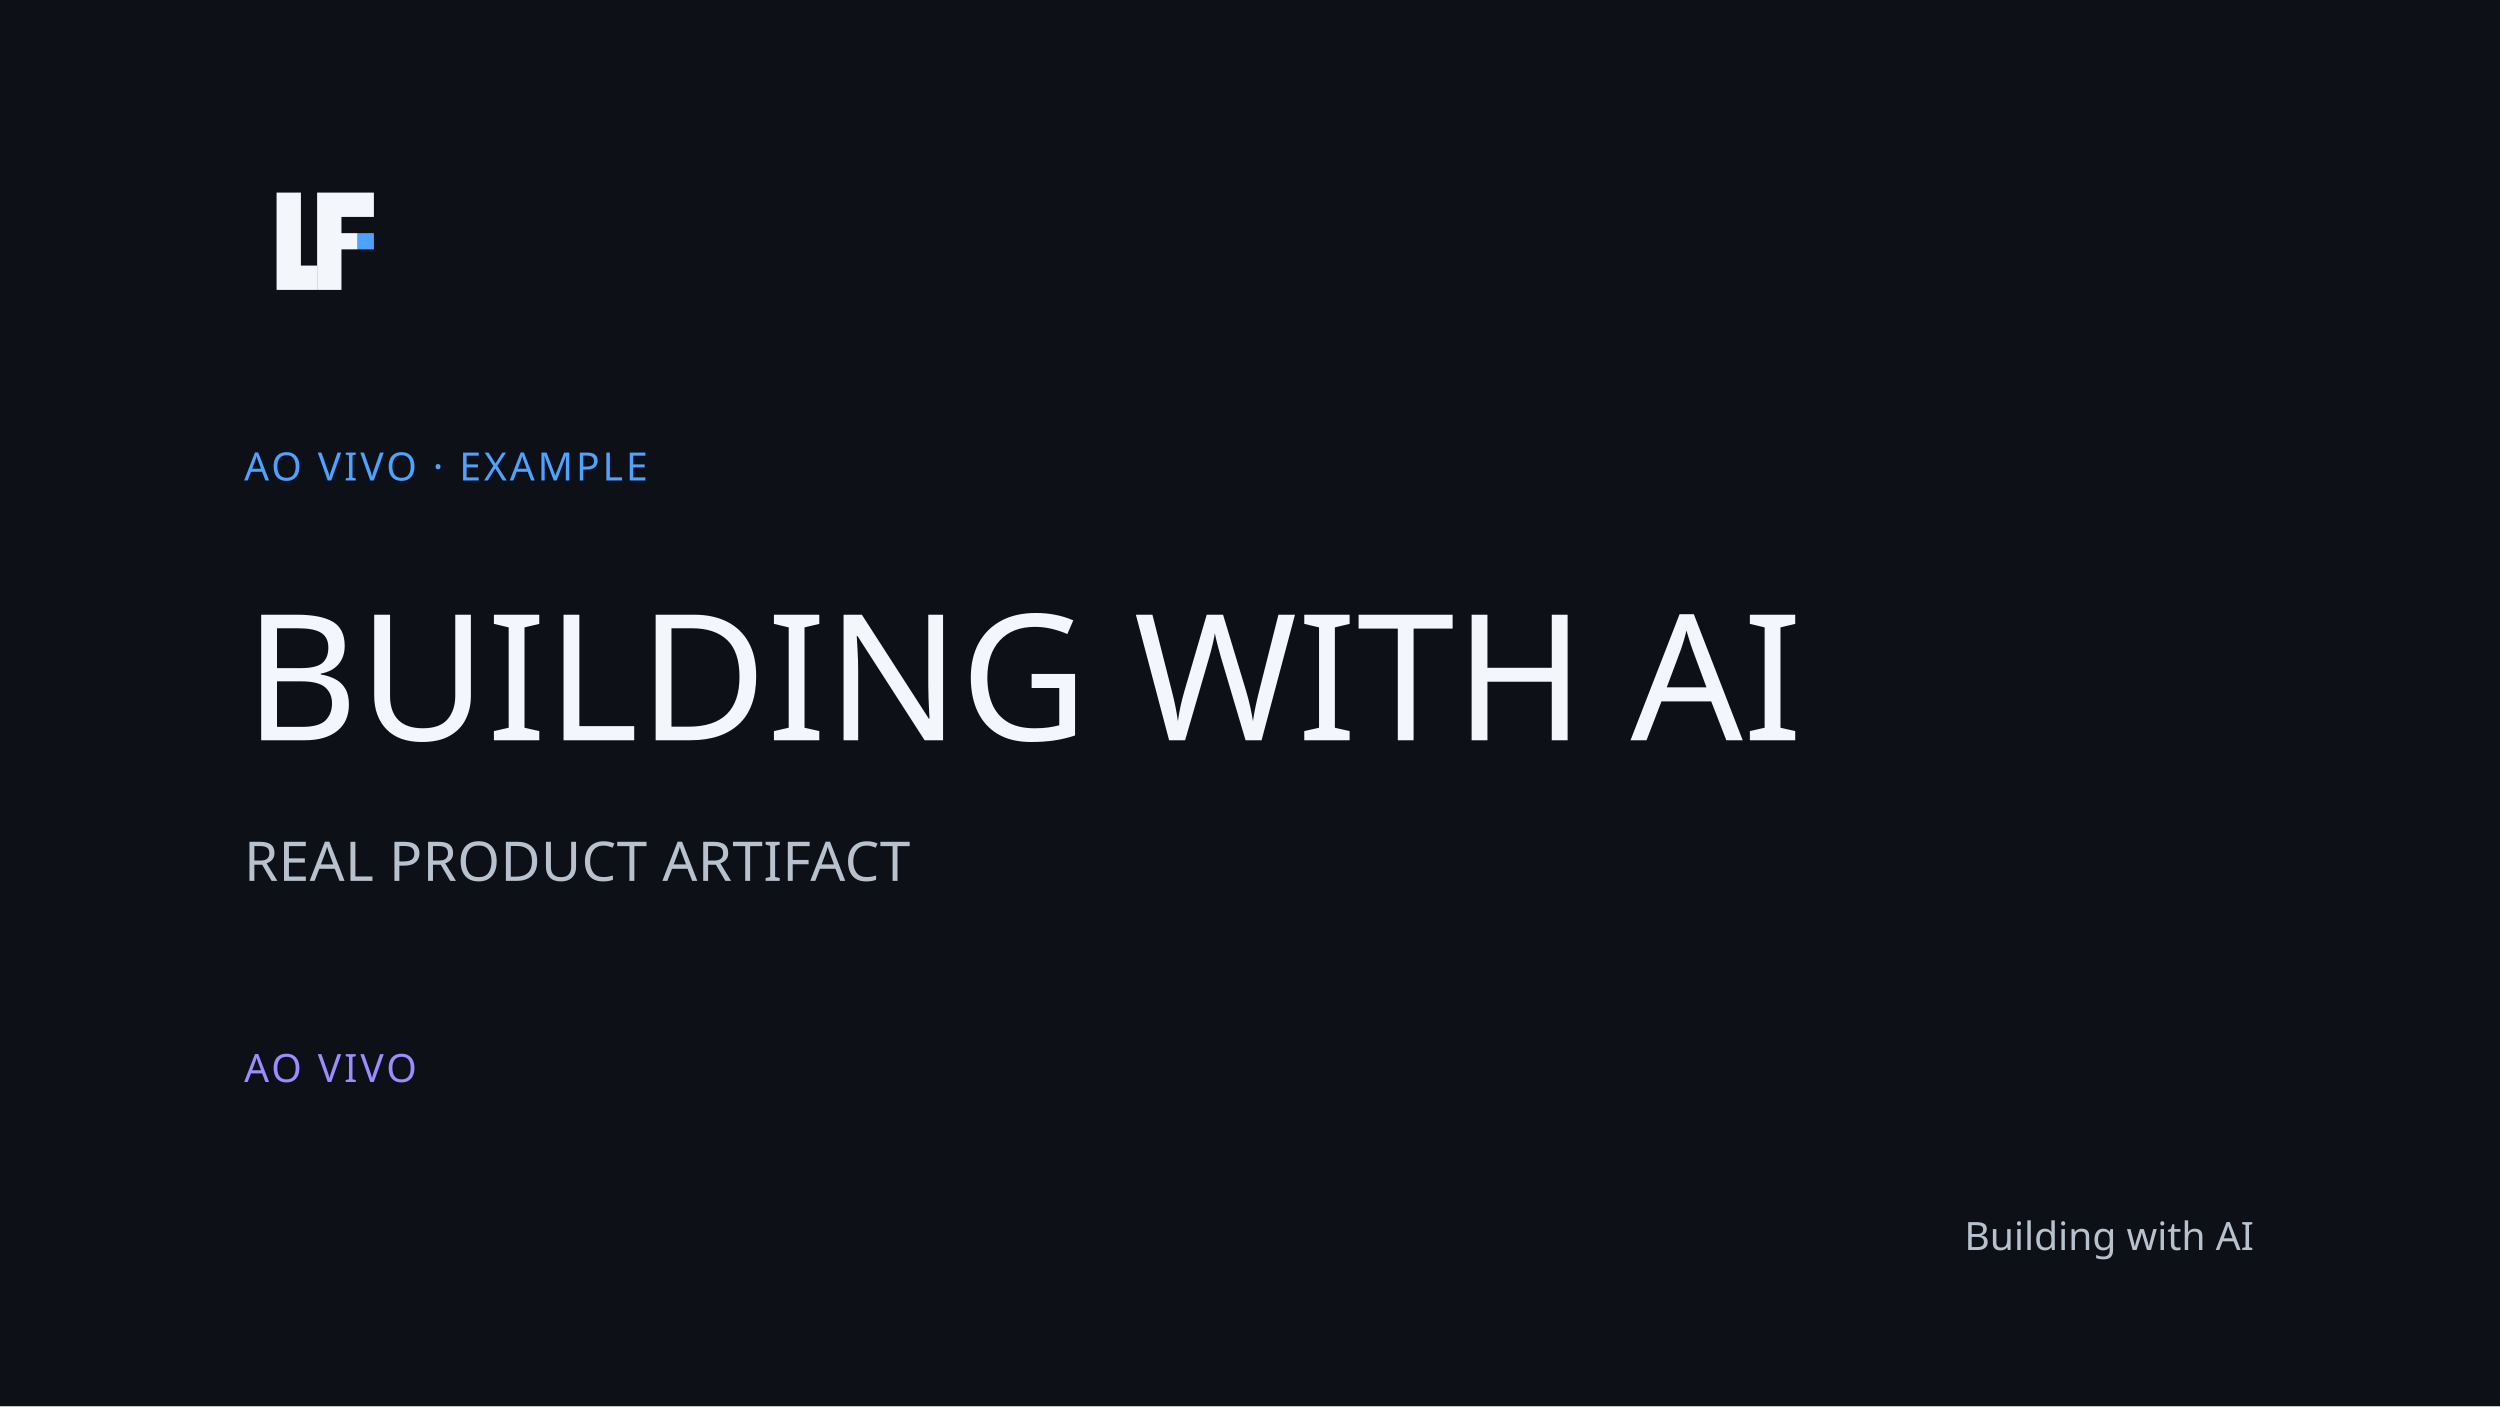
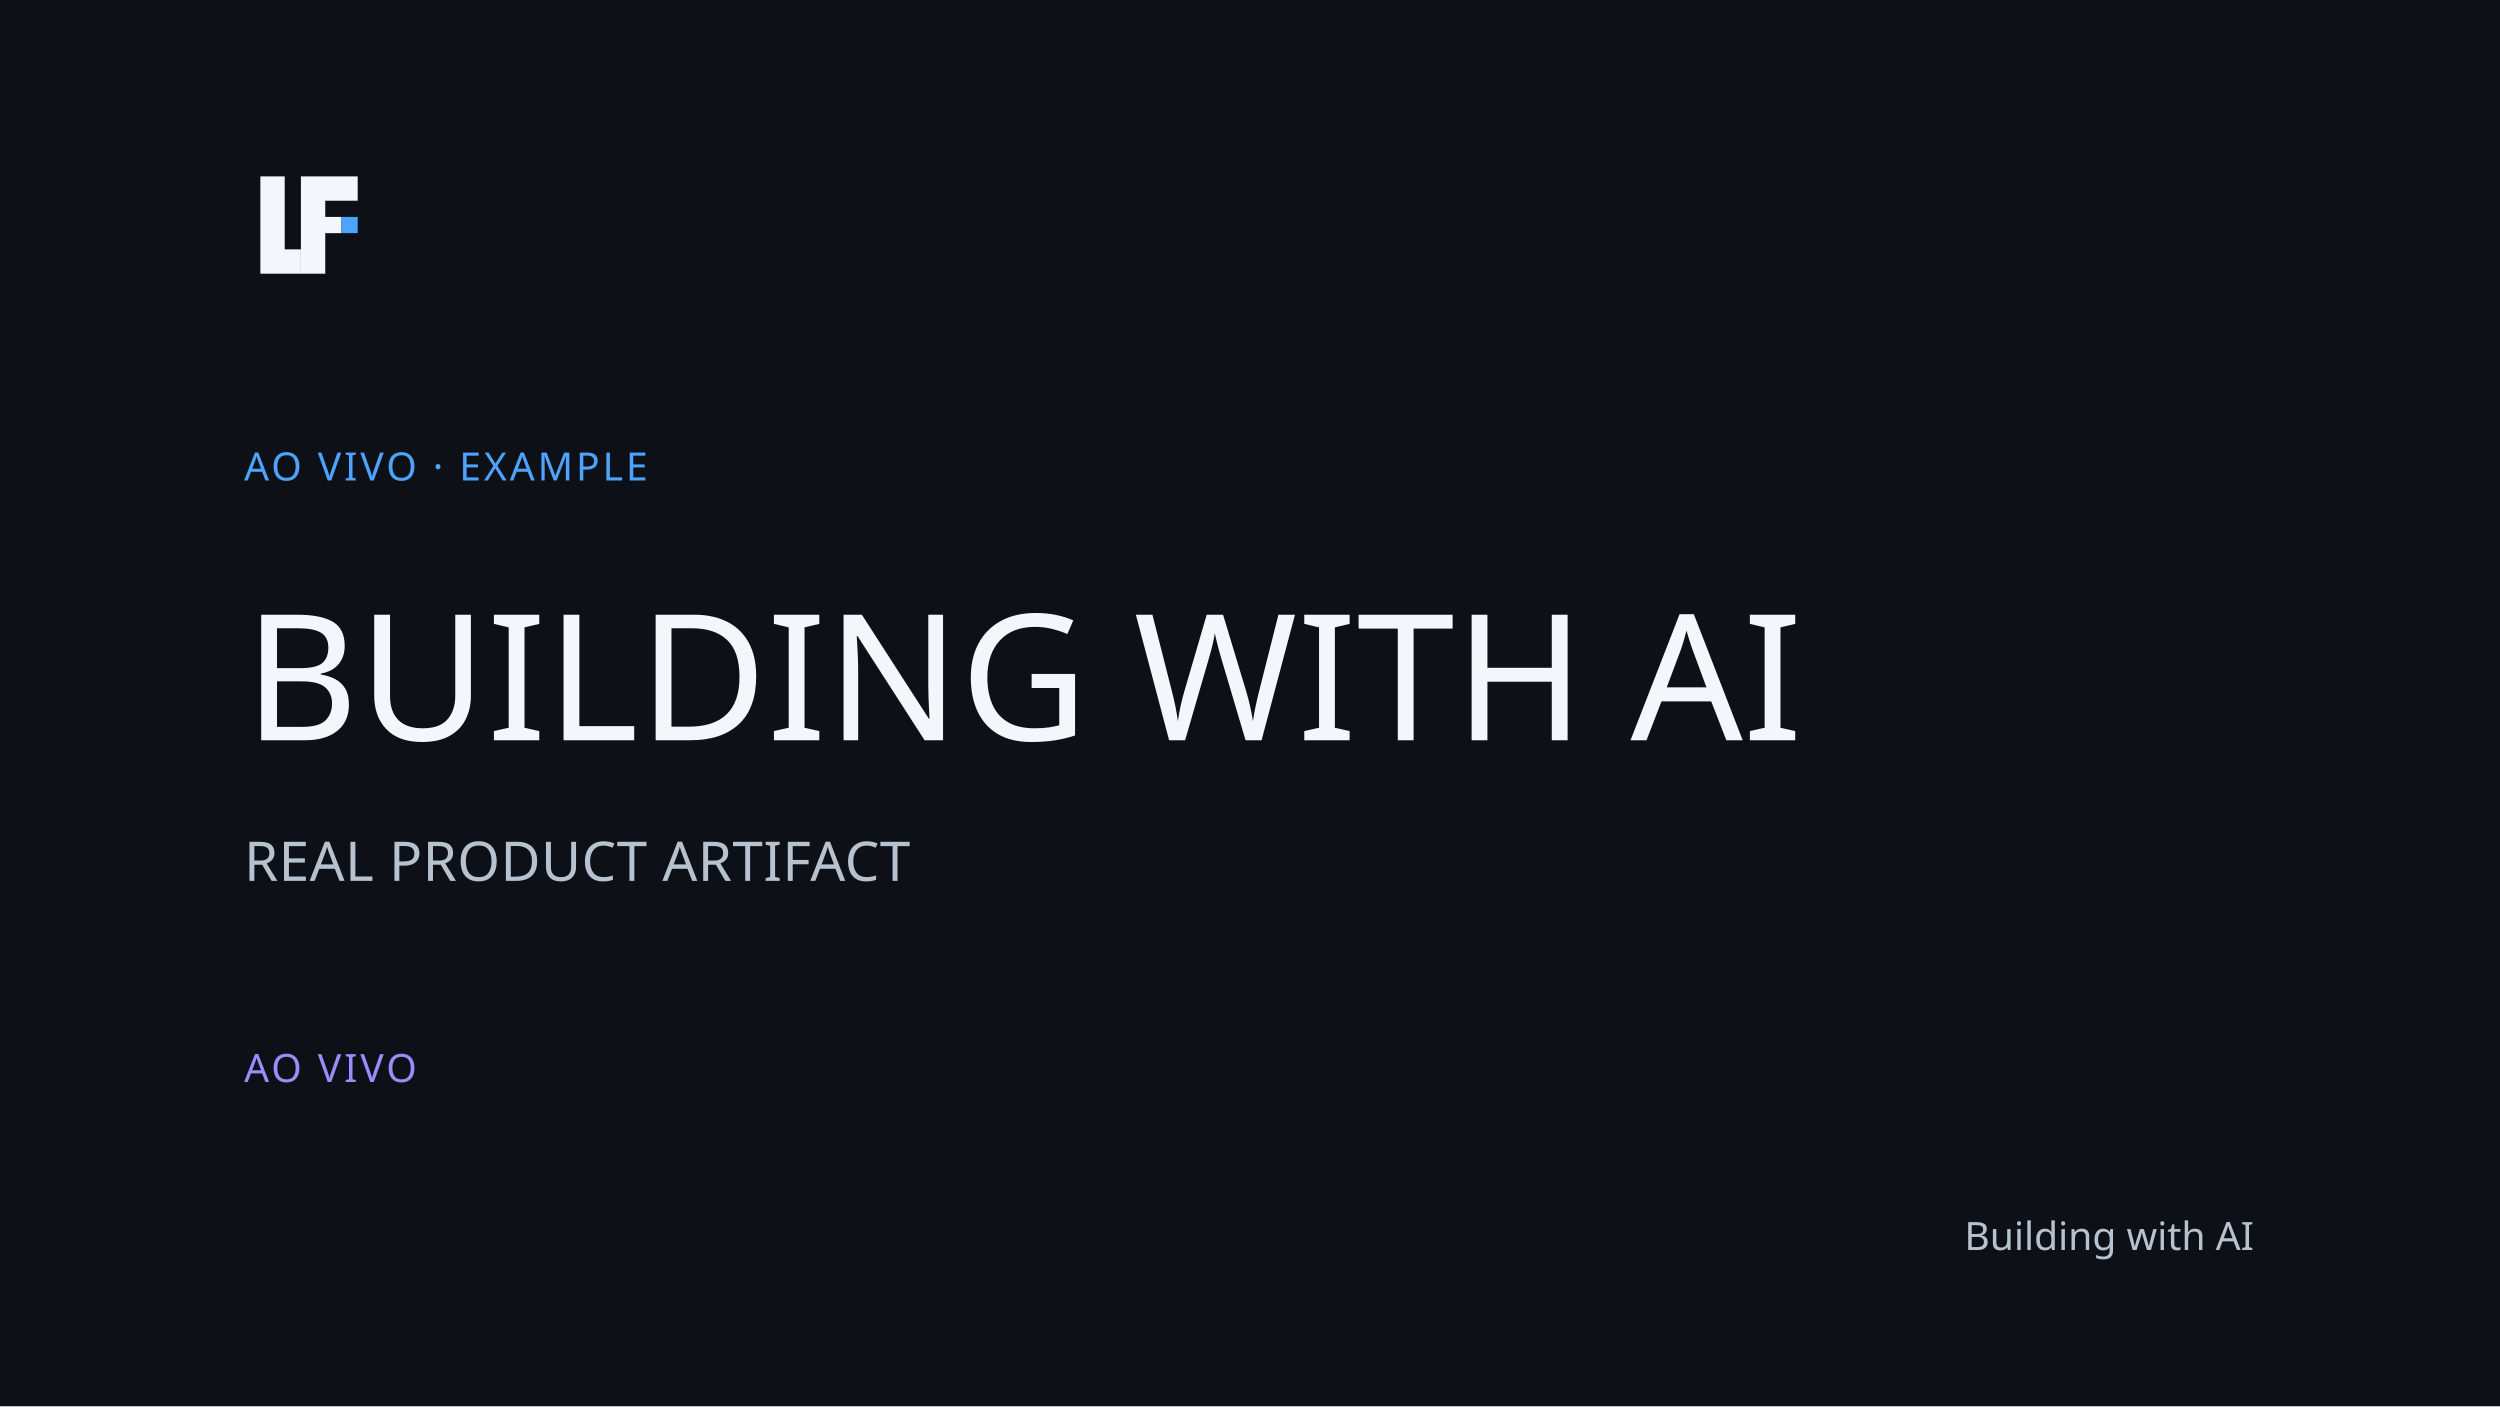
<svg xmlns="http://www.w3.org/2000/svg" viewBox="0 0 1280 720" width="1280" height="720" role="img" aria-labelledby="title">
  <rect width="1280" height="720" fill="#0D1117" />
-   <g data-signature-variant="primary-symbol" transform="translate(125 82) scale(1.038)">
+   <g data-signature-variant="primary-symbol" transform="translate(116.7 73.7) scale(1.038)">
    <g data-mark="constructed-lf" transform="translate(8 8) scale(1)">
      <path d="M8 8H20V44H28V56H8Z" fill="#F3F6FA" />
      <path d="M28 8H56V20H40V28H48V36H40V56H28Z" fill="#F3F6FA" />
      <rect x="48" y="28" width="8" height="8" fill="#4DA3FF" />
    </g>
  </g>
  <text x="125" y="246" fill="#4DA3FF" font-family="IBM Plex Mono" font-size="20px" font-weight="500" text-anchor="start" letter-spacing="0.075em">AO VIVO · EXAMPLE</text>
  <text x="125" y="379" fill="#F3F6FA" font-family="IBM Plex Sans" font-size="90px" font-weight="500" text-anchor="start" letter-spacing="0em">BUILDING WITH AI</text>
  <text x="125" y="451" fill="#B7C2CE" font-family="IBM Plex Mono" font-size="28px" font-weight="500" text-anchor="start" letter-spacing="0.01em">REAL PRODUCT ARTIFACT</text>
  <text x="125" y="554" fill="#9B8CFF" font-family="IBM Plex Mono" font-size="20px" font-weight="500" text-anchor="start" letter-spacing="0.075em">AO VIVO</text>
  <text x="1154" y="640" fill="#B7C2CE" font-family="IBM Plex Mono" font-size="20px" font-weight="500" text-anchor="end" letter-spacing="0em">Building with AI</text>
</svg>
